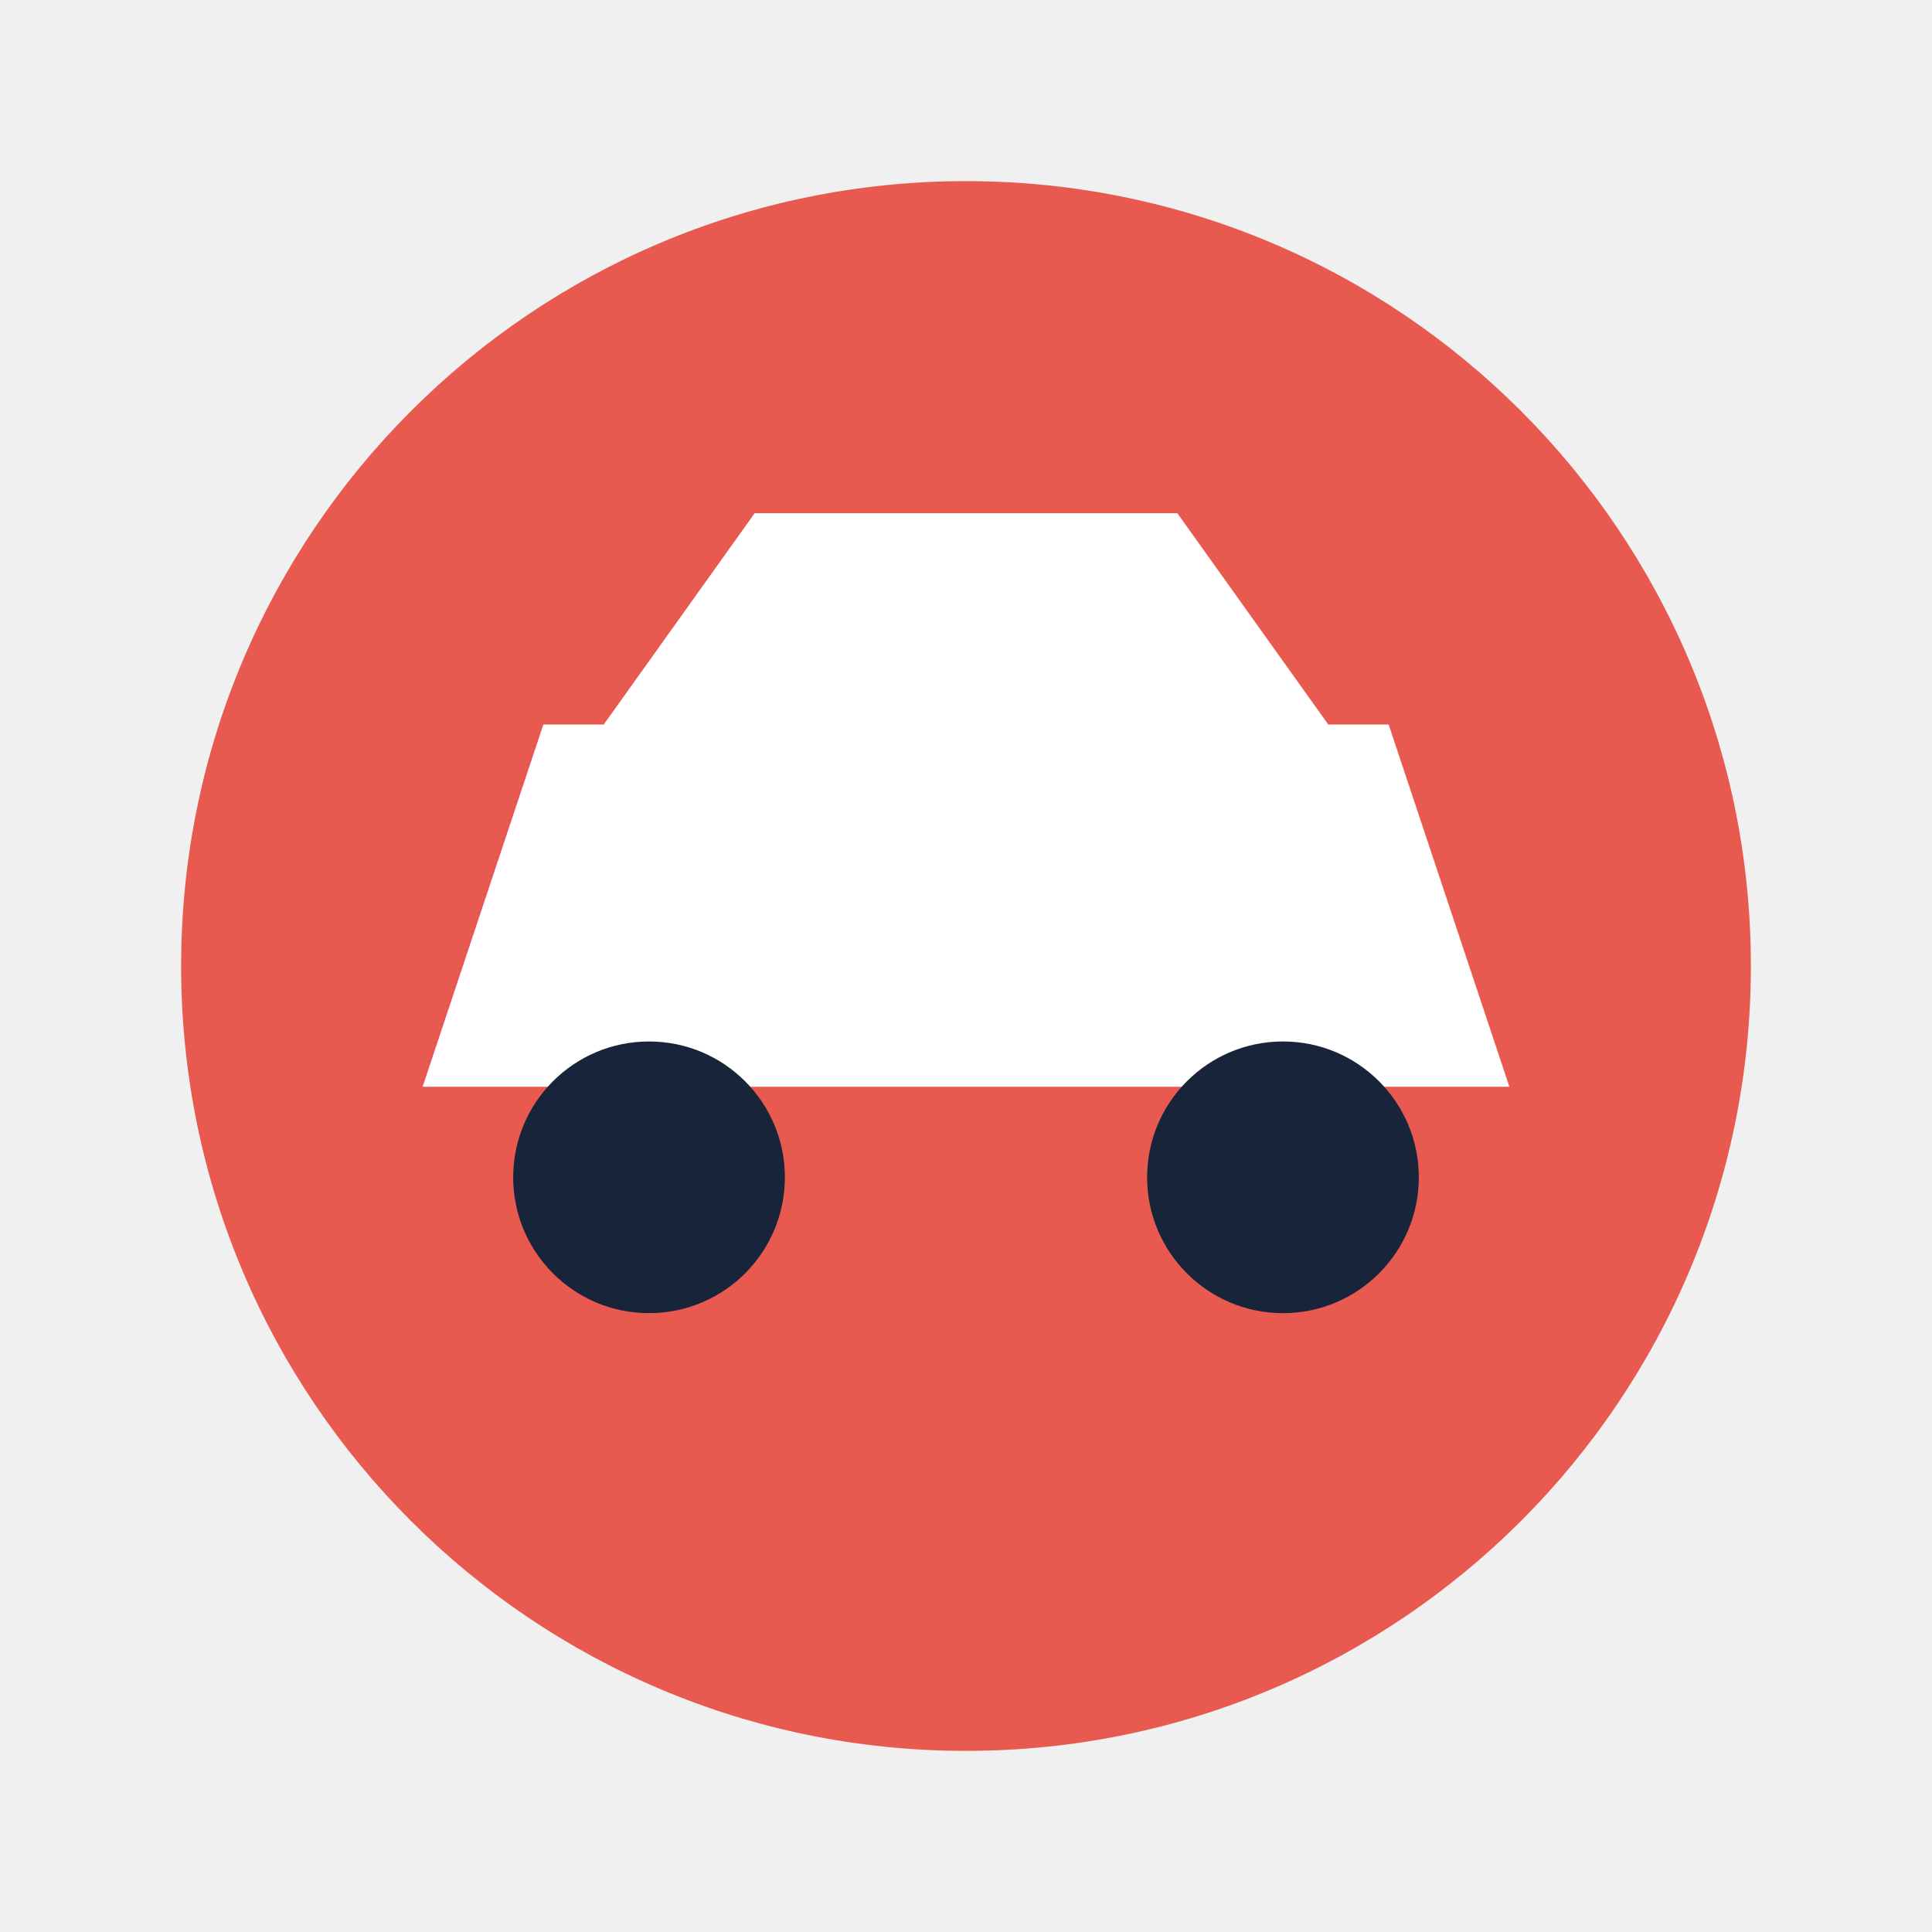
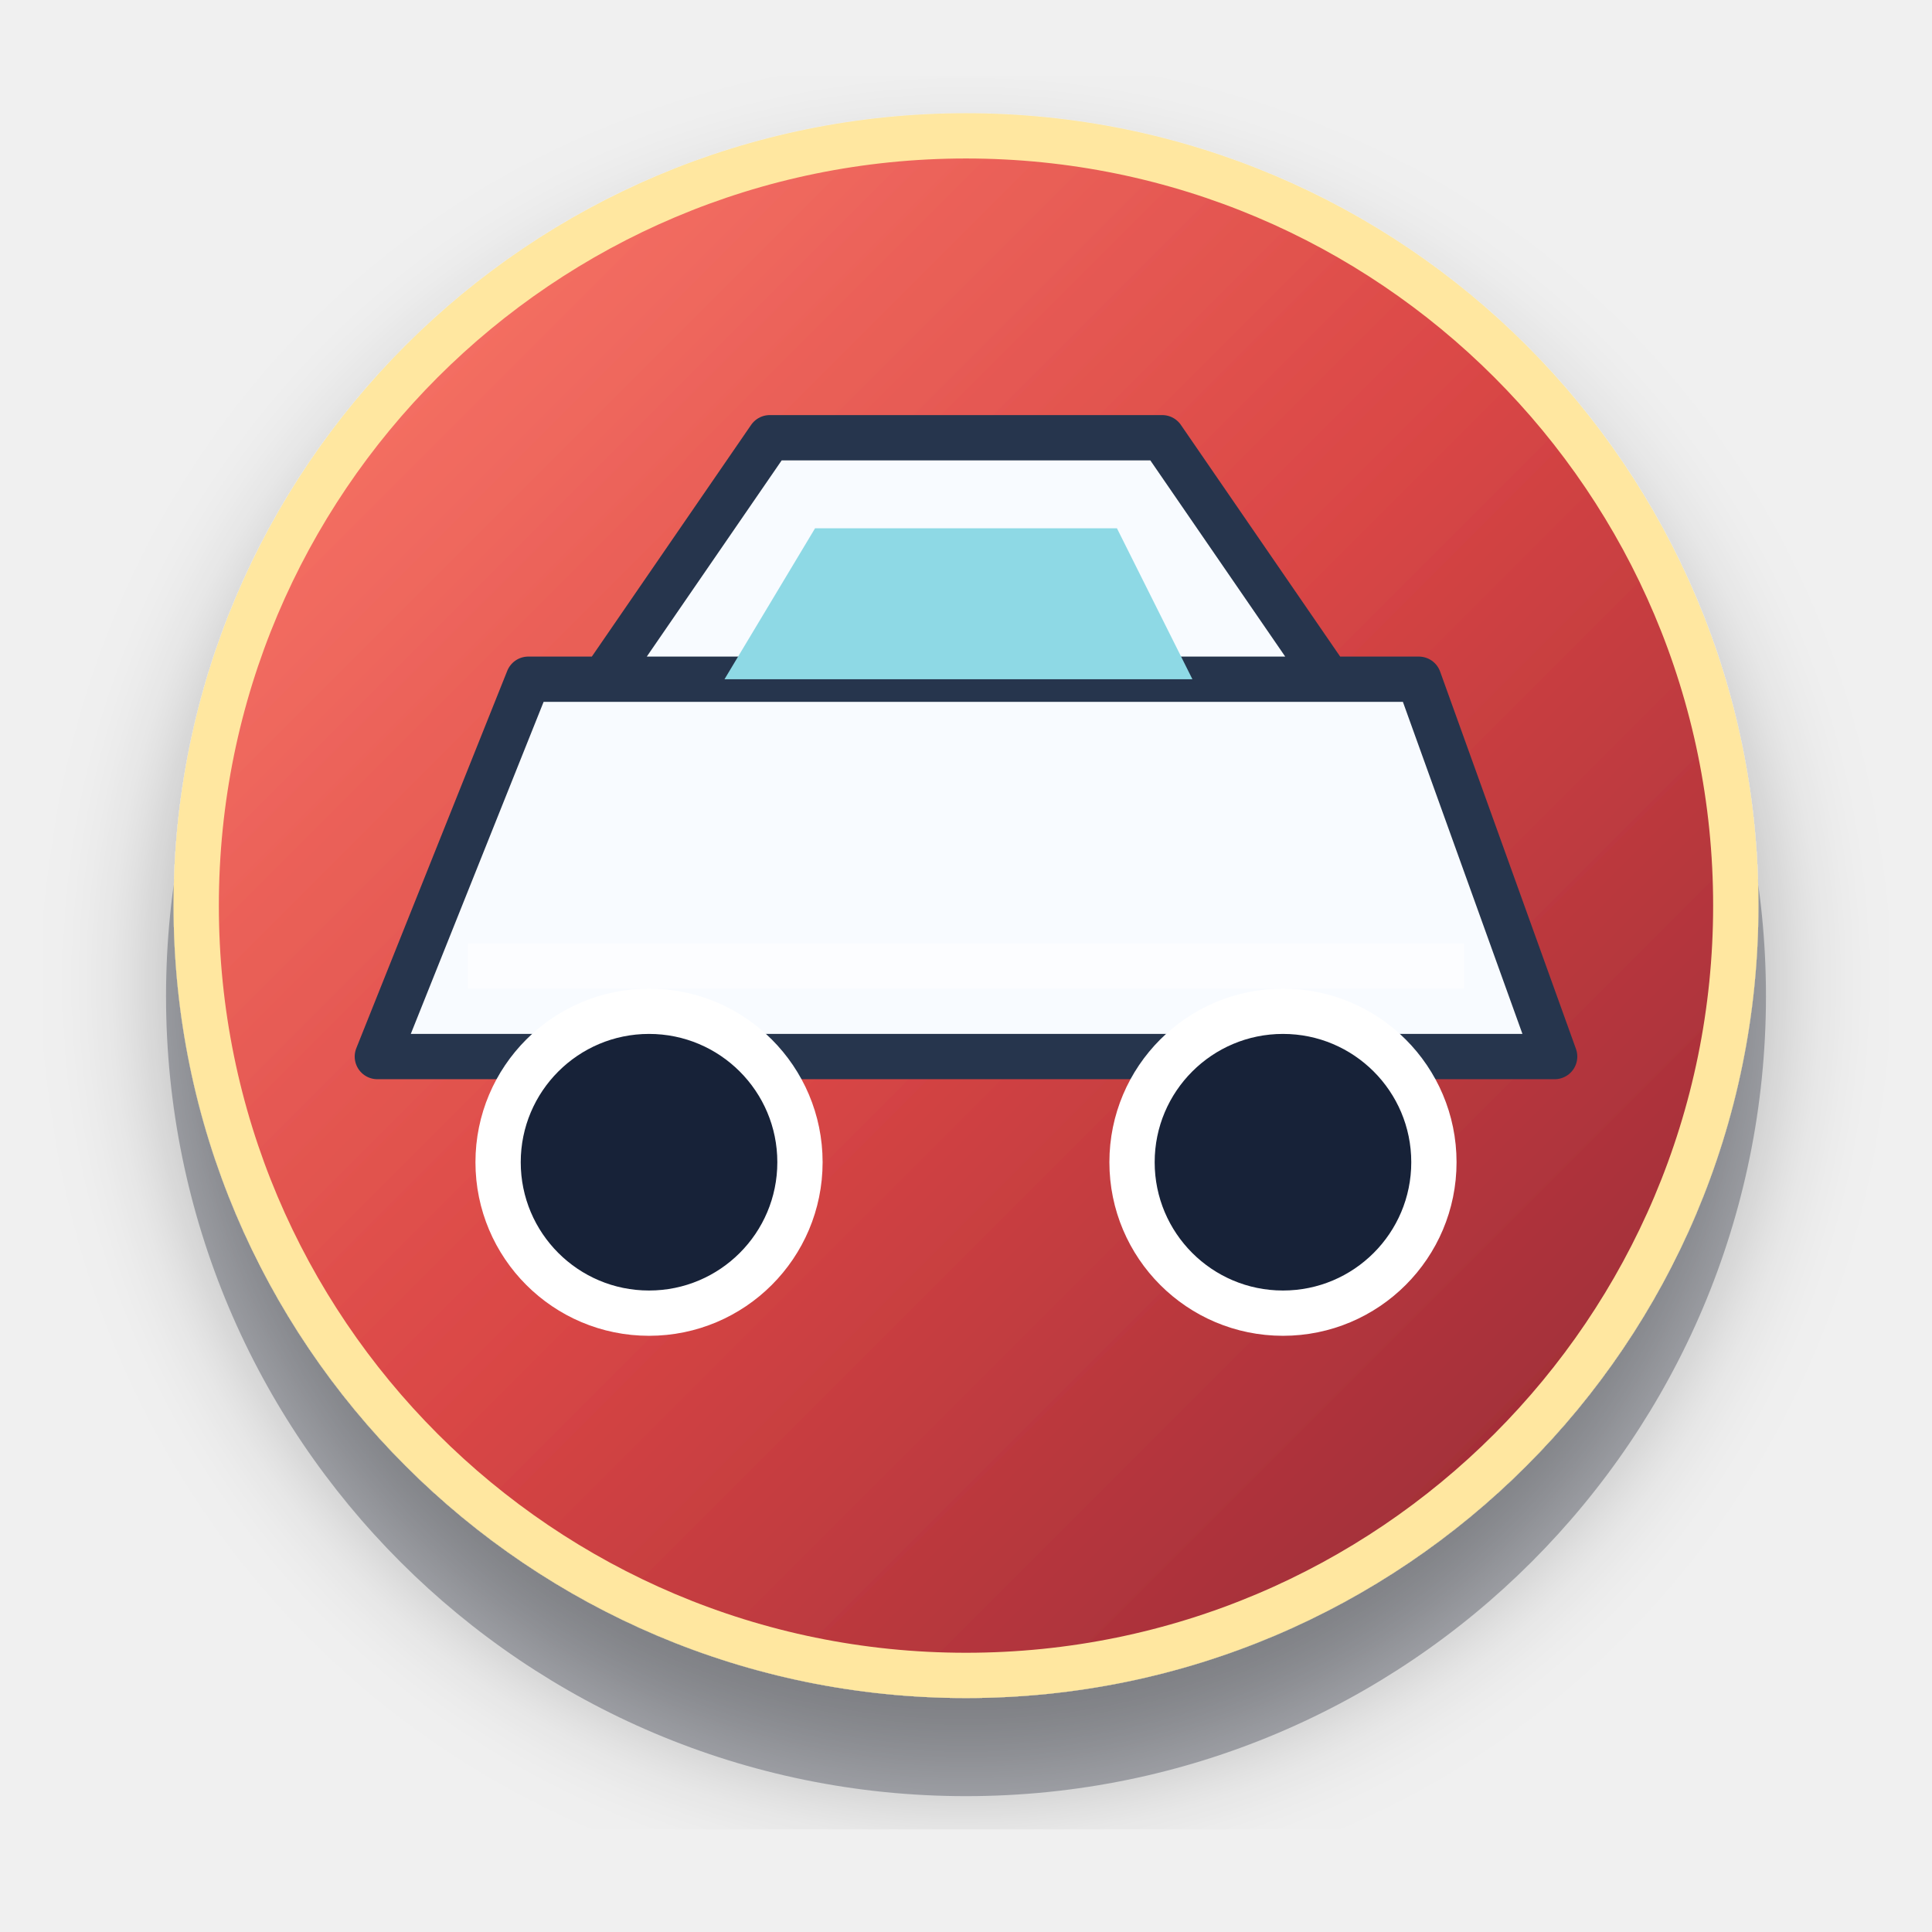
<svg xmlns="http://www.w3.org/2000/svg" viewBox="0 0 128 128">
-   <circle cx="64" cy="64" r="52" fill="#e85a4f" />
-   <path d="M28 72h72l-8-24H36zM40 48l10-14h28l10 14" fill="#fff" />
-   <circle cx="43" cy="78" r="9" fill="#18243a" />
-   <circle cx="85" cy="78" r="9" fill="#18243a" />
+   <defs>
+     <linearGradient id="g" x1="0" y1="0" x2="1" y2="1">
+       <stop stop-color="#ff806f" />
+       <stop offset=".5" stop-color="#d94645" />
+       <stop offset="1" stop-color="#8d2534" />
+     </linearGradient>
+     <filter id="s">
+       <feDropShadow dx="0" dy="5" stdDeviation="4" flood-opacity=".3" />
+     </filter>
+   </defs>
+   <circle cx="64" cy="66" r="53" fill="#10192b" opacity=".3" />
+   <circle cx="64" cy="60" r="51" fill="url(#g)" stroke="#ffe7a0" stroke-width="3" filter="url(#s)" />
+   <path d="M25 70h78l-9-25H35zM40 45l11-16h26l11 16" fill="#f8fbff" stroke="#26354d" stroke-width="3" stroke-linejoin="round" />
+   <path d="M48 45h31l-5-10H54z" fill="#8ed9e5" />
+   <circle cx="43" cy="77" r="10" fill="#172238" stroke="#fff" stroke-width="3" />
+   <circle cx="85" cy="77" r="10" fill="#172238" stroke="#fff" stroke-width="3" />
+   <path d="M31 64h66" stroke="#fff" stroke-opacity=".5" stroke-width="3" />
</svg>
